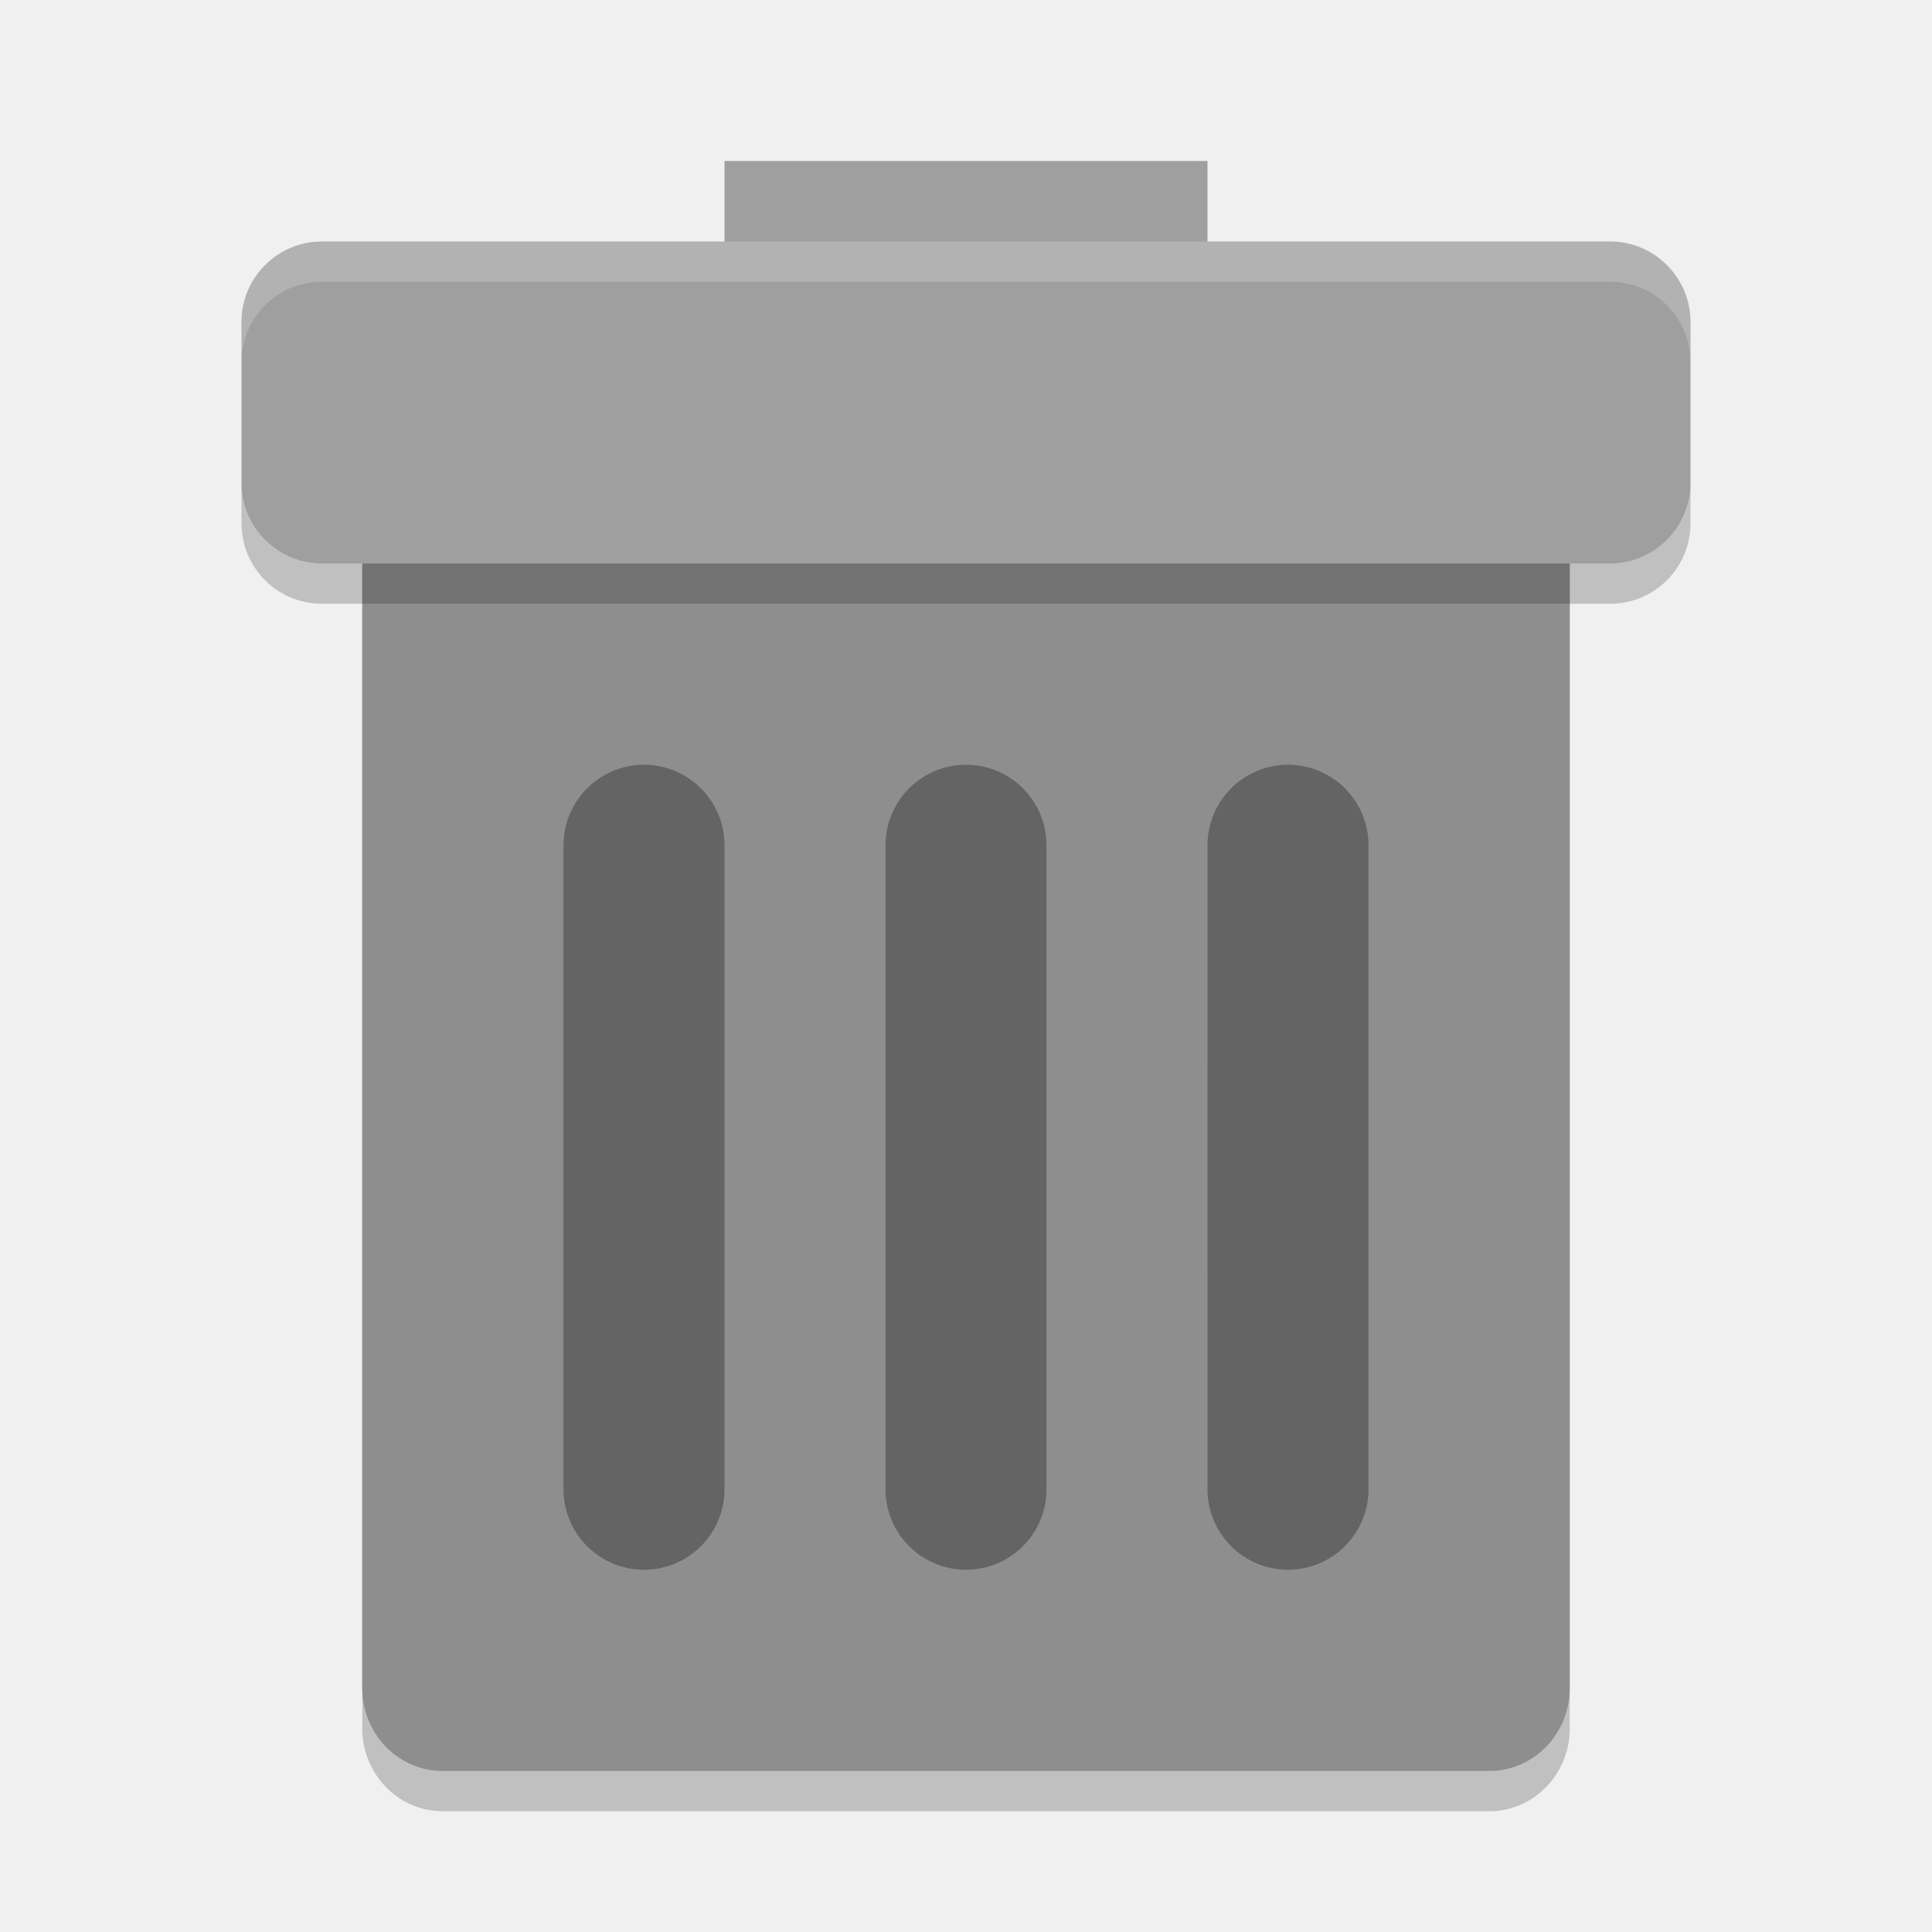
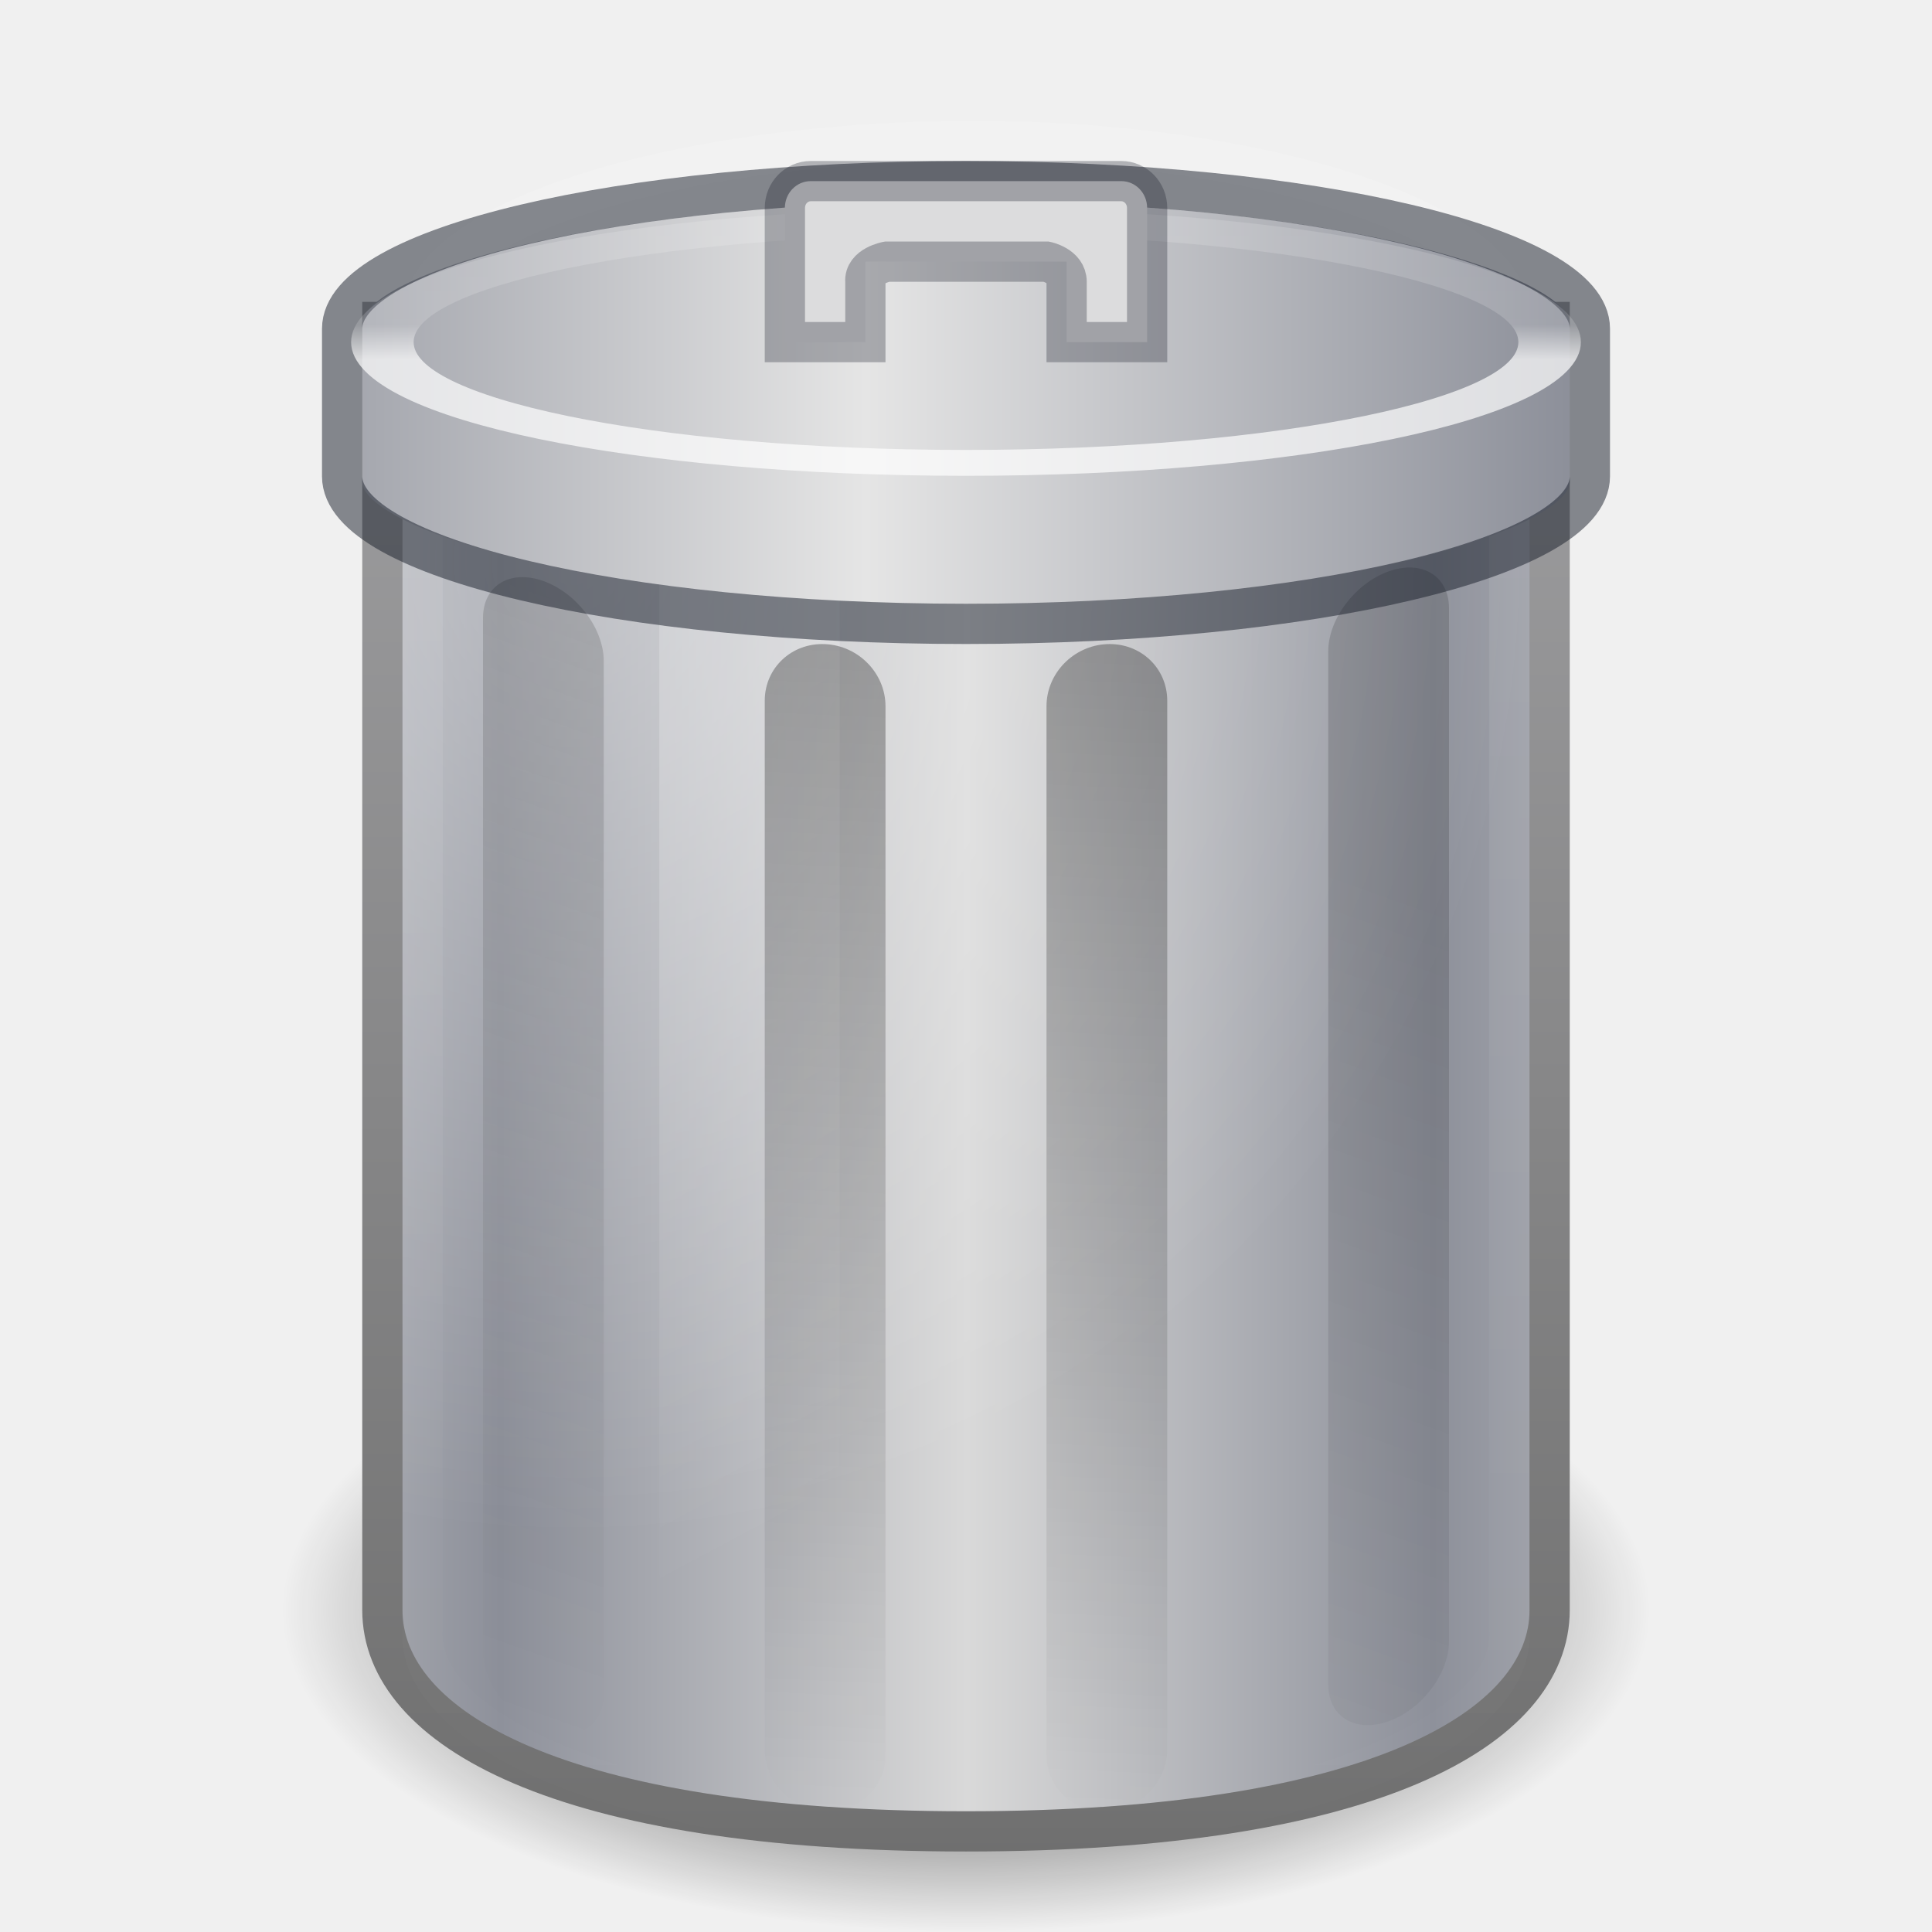
- <svg xmlns="http://www.w3.org/2000/svg" width="48" height="48" version="1">
-   <rect style="opacity:0.2" width="30" height="35" x="9" y="10" rx="2" ry="2.059" />
-   <rect style="fill:#8e8e8e" width="30" height="35" x="9" y="9" rx="2" ry="2.059" />
-   <rect style="fill:#9f9f9f" width="12" height="4" x="18" y="4" />
-   <path style="opacity:0.3;fill:none;stroke:#000000;stroke-width:4;stroke-linecap:round" d="m 16,21 c 0,0 -2e-4,4 -2e-4,8 0,4 2e-4,8 2e-4,8" />
-   <rect style="fill:#9f9f9f" width="36" height="8" x="6" y="6" rx="2" ry="2" />
-   <path style="opacity:0.3;fill:none;stroke:#000000;stroke-width:4;stroke-linecap:round" d="M 24,21 V 37" />
-   <path style="opacity:0.2;fill:#ffffff" d="M 8,6 C 6.892,6 6,6.892 6,8 V 9 C 6,7.892 6.892,7 8,7 h 32 c 1.108,0 2,0.892 2,2 V 8 C 42,6.892 41.108,6 40,6 Z" />
-   <path style="opacity:0.2" d="m 6,12 v 1 c 0,1.108 0.892,2 2,2 h 32 c 1.108,0 2,-0.892 2,-2 v -1 c 0,1.108 -0.892,2 -2,2 H 8 C 6.892,14 6,13.108 6,12 Z" />
-   <path style="opacity:0.3;fill:none;stroke:#000000;stroke-width:4;stroke-linecap:round" d="m 32,21 c 0,0 -2e-4,4 -2e-4,8 0,4 2e-4,8 2e-4,8" />
+ <svg xmlns="http://www.w3.org/2000/svg" xmlns:xlink="http://www.w3.org/1999/xlink" version="1.0" width="48" height="48" id="svg3695">
+   <defs id="defs3697">
+     <linearGradient id="linearGradient5060">
+       <stop id="stop5062" style="stop-color:#000000;stop-opacity:1" offset="0" />
+       <stop id="stop5064" style="stop-color:#000000;stop-opacity:0" offset="1" />
+     </linearGradient>
+     <radialGradient cx="62.712" cy="108.025" r="47.383" fx="62.712" fy="108.025" id="radialGradient3269" xlink:href="#linearGradient5060" gradientUnits="userSpaceOnUse" gradientTransform="matrix(0.3587806,0,0,0.2110472,1.500001,15.20272)" />
+     <linearGradient id="linearGradient3384">
+       <stop id="stop3386" style="stop-color:#6e6e6e;stop-opacity:1" offset="0" />
+       <stop id="stop3388" style="stop-color:#9f9fa1;stop-opacity:1" offset="1" />
+     </linearGradient>
+     <linearGradient x1="31.048" y1="45" x2="31.048" y2="5.5" id="linearGradient3266" xlink:href="#linearGradient3384" gradientUnits="userSpaceOnUse" gradientTransform="translate(0,2)" />
+     <linearGradient id="linearGradient2793-2-0-403">
+       <stop id="stop4645" style="stop-color:#8d909a;stop-opacity:1" offset="0" />
+       <stop id="stop4647" style="stop-color:#d9d9d9;stop-opacity:1" offset="1" />
+     </linearGradient>
+     <linearGradient x1="11.931" y1="26.411" x2="21.515" y2="26.411" id="linearGradient3264" xlink:href="#linearGradient2793-2-0-403" gradientUnits="userSpaceOnUse" gradientTransform="matrix(1.208348,0,0,1.519879,-1.979478,-15.05509)" spreadMethod="reflect" />
+     <radialGradient cx="19.308" cy="21.029" r="14.5" fx="19.308" fy="21.029" id="radialGradient3258" xlink:href="#linearGradient3254-8-457" gradientUnits="userSpaceOnUse" gradientTransform="matrix(0,1.679283,-1.645475,0,48.82318,-18.49609)" spreadMethod="pad" />
+     <linearGradient id="linearGradient3355-273">
+       <stop id="stop4657" style="stop-color:#f0f0f0;stop-opacity:1" offset="0" />
+       <stop id="stop3619" style="stop-color:#777779;stop-opacity:1" offset="0.45" />
+       <stop id="stop4659" style="stop-color:#6c6c70;stop-opacity:1" offset="1" />
+     </linearGradient>
+     <linearGradient x1="24" y1="9.373" x2="24" y2="2.097" id="linearGradient3255" xlink:href="#linearGradient3355-273" gradientUnits="userSpaceOnUse" gradientTransform="matrix(1.159866,0,0,1.374246,-3.836754,-0.9326014)" />
+     <linearGradient id="linearGradient3320">
+       <stop id="stop3323" style="stop-color:#4e4e4e;stop-opacity:1" offset="0" />
+       <stop id="stop3325" style="stop-color:#b9bac2;stop-opacity:1" offset="1" />
+     </linearGradient>
+     <linearGradient x1="9" y1="8" x2="24" y2="8" id="linearGradient3253" xlink:href="#linearGradient3320" gradientUnits="userSpaceOnUse" spreadMethod="reflect" />
+     <linearGradient id="linearGradient3627">
+       <stop id="stop3629" style="stop-color:#000000;stop-opacity:0" offset="0" />
+       <stop id="stop3190" style="stop-color:#000000;stop-opacity:0" offset="0.5" />
+       <stop id="stop3631" style="stop-color:#000000;stop-opacity:1" offset="1" />
+     </linearGradient>
+     <radialGradient cx="24" cy="7.792" r="14.508" fx="24" fy="7.792" id="radialGradient3250" xlink:href="#linearGradient3627" gradientUnits="userSpaceOnUse" gradientTransform="matrix(-3.2042761e-8,0.6892888,-3.157483,0,48.6031,-13.54293)" spreadMethod="pad" />
+     <linearGradient id="linearGradient3254-8-457">
+       <stop id="stop4669" style="stop-color:#ffffff;stop-opacity:1" offset="0" />
+       <stop id="stop4671" style="stop-color:#ffffff;stop-opacity:0" offset="1" />
+     </linearGradient>
+     <linearGradient x1="23.5" y1="10.996" x2="23.5" y2="39.851" id="linearGradient3247" xlink:href="#linearGradient3254-8-457" gradientUnits="userSpaceOnUse" gradientTransform="matrix(1.222797,0,0,1.945898,-4.735753,-31.36297)" />
+     <linearGradient id="linearGradient3254-3-182">
+       <stop id="stop4663" style="stop-color:#ffffff;stop-opacity:1" offset="0" />
+       <stop id="stop4665" style="stop-color:#ffffff;stop-opacity:0" offset="1" />
+     </linearGradient>
+     <linearGradient x1="12.25" y1="20.231" x2="17.125" y2="34.174" id="linearGradient3261" xlink:href="#linearGradient3254-3-182" gradientUnits="userSpaceOnUse" gradientTransform="matrix(0.8965013,0,0,1.365896,4.725182,-8.808688)" />
+     <linearGradient x1="24" y1="13.506" x2="24" y2="43" id="linearGradient3389" xlink:href="#linearGradient3205" gradientUnits="userSpaceOnUse" gradientTransform="matrix(1,0.3684052,0,1,0,-4.97347)" />
+     <linearGradient id="linearGradient3205">
+       <stop id="stop3207" style="stop-color:#000000;stop-opacity:1" offset="0" />
+       <stop id="stop3209" style="stop-color:#000000;stop-opacity:0" offset="1" />
+     </linearGradient>
+     <linearGradient x1="24" y1="15.502" x2="24" y2="45" id="linearGradient3373" xlink:href="#linearGradient3205" gradientUnits="userSpaceOnUse" gradientTransform="matrix(1,0.04605065,0,1,0,-0.9440383)" />
+     <linearGradient xlink:href="#linearGradient4404-5-5-1" id="linearGradient3083" gradientUnits="userSpaceOnUse" gradientTransform="matrix(0.7297297,0,0,0.7297297,3.516668,-7.091394)" x1="32.181" y1="13.829" x2="32.181" y2="28.903" />
+     <linearGradient id="linearGradient4404-5-5-1">
+       <stop id="stop4406-9-1-0" style="stop-color:#ffffff;stop-opacity:1" offset="0" />
+       <stop id="stop4408-7-4-4" style="stop-color:#ffffff;stop-opacity:0.235" offset="0.091" />
+       <stop id="stop4410-6-4-0" style="stop-color:#ffffff;stop-opacity:0.157" offset="0.818" />
+       <stop id="stop4412-1-5-5" style="stop-color:#ffffff;stop-opacity:0.392" offset="1" />
+     </linearGradient>
+     <linearGradient xlink:href="#linearGradient4238-0" id="linearGradient3081" gradientUnits="userSpaceOnUse" gradientTransform="matrix(0.4575482,0,0,0.4729844,-1.837284,-3.65587)" spreadMethod="reflect" x1="34.613" y1="26.411" x2="19.314" y2="26.411" />
+     <linearGradient id="linearGradient4238-0">
+       <stop offset="0" style="stop-color:#8d909a;stop-opacity:1" id="stop4240-2" />
+       <stop offset="1" style="stop-color:#e5e5e5;stop-opacity:1" id="stop4242-27" />
+     </linearGradient>
+     <linearGradient y2="26.411" x2="19.314" y1="26.411" x1="34.613" spreadMethod="reflect" gradientTransform="matrix(0.4575482,0,0,0.4729844,-1.837284,-3.65587)" gradientUnits="userSpaceOnUse" id="linearGradient3076" xlink:href="#linearGradient4238-0" />
+     <linearGradient xlink:href="#linearGradient3205" id="linearGradient3069" gradientUnits="userSpaceOnUse" gradientTransform="matrix(1,0.04527436,0,0.9831426,0,-0.1695143)" x1="24" y1="15.502" x2="24" y2="45" />
+     <linearGradient xlink:href="#linearGradient3205" id="linearGradient3072" gradientUnits="userSpaceOnUse" gradientTransform="matrix(1,0.3568353,0,0.9685945,0,-3.463711)" x1="24" y1="13.506" x2="24" y2="43" />
+     <linearGradient xlink:href="#linearGradient3254-3-182" id="linearGradient3075" gradientUnits="userSpaceOnUse" gradientTransform="matrix(0.8965013,0,0,1.365896,4.725182,-8.808688)" x1="12.25" y1="20.231" x2="17.125" y2="34.174" />
+     <linearGradient xlink:href="#linearGradient3254-8-457" id="linearGradient3078" gradientUnits="userSpaceOnUse" gradientTransform="matrix(1.222797,0,0,1.945898,-4.735753,-31.36297)" x1="23.5" y1="10.996" x2="23.5" y2="39.851" />
+     <radialGradient xlink:href="#linearGradient3254-8-457" id="radialGradient3089" gradientUnits="userSpaceOnUse" gradientTransform="matrix(0,1.679283,-1.645475,0,48.82318,-18.49609)" spreadMethod="pad" cx="19.308" cy="21.029" fx="19.308" fy="21.029" r="14.5" />
+     <linearGradient xlink:href="#linearGradient2793-2-0-403" id="linearGradient3092" gradientUnits="userSpaceOnUse" gradientTransform="matrix(1.208348,0,0,1.519879,-1.979478,-15.05509)" spreadMethod="reflect" x1="11.931" y1="26.411" x2="21.515" y2="26.411" />
+     <linearGradient xlink:href="#linearGradient3384" id="linearGradient3094" gradientUnits="userSpaceOnUse" gradientTransform="translate(0,2)" x1="31.048" y1="45" x2="31.048" y2="5.5" />
+     <radialGradient xlink:href="#linearGradient5060" id="radialGradient3097" gradientUnits="userSpaceOnUse" gradientTransform="matrix(0.3587806,0,0,0.1688378,1.500001,21.76218)" cx="62.712" cy="108.025" fx="62.712" fy="108.025" r="47.383" />
+   </defs>
+   <path style="fill:url(#radialGradient3097);fill-opacity:1;fill-rule:evenodd;stroke:none;stroke-width:1.055;marker:none;visibility:visible;display:inline;overflow:visible" id="path12941" d="M 41,40.001 C 40.999,44.419 33.388,48 24,48 14.612,48 7.001,44.419 7,40.001 6.999,35.582 14.61,32 24,32 c 9.39,0 17.001,3.582 17,8.001 z" />
+   <path style="fill:url(#linearGradient3092);fill-opacity:1;fill-rule:nonzero;stroke:url(#linearGradient3094);stroke-width:1;stroke-opacity:1;marker:none;visibility:visible;display:inline;overflow:visible" id="path2230" d="m 9.5,8 0,32 c 0,2.936 4.408,5.5 14.5,5.5 10.092,0 14.5,-2.564 14.5,-5.5 l 0,-32 z" />
+   <path style="opacity:0.4;fill:url(#radialGradient3089);fill-opacity:1;fill-rule:nonzero;stroke:none;stroke-width:1;marker:none;visibility:visible;display:inline;overflow:visible" id="path3212" d="m 10,9 0,31 c 0,2.822 6.272,6 14,6 C 31.728,46 38,42.822 38,40 L 38,9 C 38,9 10,9 10,9 z" />
+   <path style="opacity:0.15;fill:none;stroke:url(#linearGradient3078);stroke-width:1;stroke-linecap:round;stroke-linejoin:round;stroke-miterlimit:4;stroke-opacity:1;stroke-dasharray:none;stroke-dashoffset:0;marker:none;visibility:visible;display:inline;overflow:visible" id="path2206" d="m 10.5,7.811 c 0,2.224 0,30.597 0,32.825 0,2.685 6.075,4.865 13.5,4.865 7.425,0 13.5,-2.179 13.5,-4.865 0,-2.061 0,-30.764 0,-32.825 0,-2.244 -6.079,-4.347 -13.5,-4.31 C 16.579,3.537 10.5,5.577 10.5,7.811 z" />
+   <path style="opacity:0.2;fill:url(#linearGradient3075);fill-opacity:1;fill-rule:nonzero;stroke:none;stroke-width:1;marker:none;visibility:visible;display:inline;overflow:visible" id="rect3244" d="m 16.38,12.177 4.483,0.868 0,33.208 -4.483,-1.11 0,-32.967 0,0 z" />
+   <path style="opacity:0.15;fill:url(#linearGradient3072);fill-opacity:1;fill-rule:nonzero;stroke:none;stroke-width:1;marker:none;visibility:visible;display:inline;overflow:visible;enable-background:accumulate" id="path3287" d="m 13.5,14.435 c 0.831,0.297 1.5,1.183 1.5,1.988 l 0,25.662 C 15,42.89 14.331,43.3 13.5,43.003 12.669,42.707 12,41.82 12,41.015 l 0,-25.662 c 0,-0.805 0.669,-1.214 1.5,-0.918 z m 21,-0.239 c -0.831,0.297 -1.5,1.183 -1.5,1.988 l 0,25.662 c 0,0.805 0.669,1.214 1.5,0.918 0.831,-0.297 1.5,-1.183 1.5,-1.988 l 0,-25.662 c 0,-0.805 -0.669,-1.214 -1.5,-0.918 z" />
+   <path style="opacity:0.3;fill:url(#linearGradient3069);fill-opacity:1;fill-rule:nonzero;stroke:none;stroke-width:1;marker:none;visibility:visible;display:inline;overflow:visible;enable-background:accumulate" id="path3293" d="m 20.5,16.003 c 0.831,0.038 1.5,0.726 1.5,1.543 l 0,26.047 c 0,0.817 -0.669,1.444 -1.5,1.407 C 19.669,44.962 19,44.274 19,43.457 l 0,-26.047 c 0,-0.817 0.669,-1.444 1.5,-1.407 z m 7,0 c -0.831,0.038 -1.5,0.726 -1.5,1.543 l 0,26.047 c 0,0.817 0.669,1.444 1.5,1.407 0.831,-0.038 1.5,-0.726 1.5,-1.543 l 0,-26.047 c 0,-0.817 -0.669,-1.444 -1.5,-1.407 z" />
+   <g id="g3215">
+     <path transform="matrix(2.487047,0,0,1.975309,4.103629,2.098765)" d="m 8,1.469 c -1.757,0 -3.354,0.22 -4.469,0.562 -0.557,0.171 -0.985,0.369 -1.25,0.562 C 2.016,2.787 1.969,2.923 1.969,3 l 0,2 c 0,0.077 0.047,0.213 0.312,0.406 0.265,0.193 0.693,0.391 1.25,0.562 1.114,0.343 2.712,0.562 4.469,0.562 1.757,0 3.354,-0.22 4.469,-0.562 0.557,-0.171 0.985,-0.369 1.25,-0.562 C 13.984,5.213 14.031,5.077 14.031,5 l 0,-2 c 0,-0.077 -0.047,-0.213 -0.312,-0.406 -0.265,-0.193 -0.693,-0.391 -1.25,-0.562 C 11.354,1.688 9.757,1.469 8,1.469 z" id="path5418" style="color:#000000;fill:url(#linearGradient3076);fill-opacity:1;fill-rule:nonzero;stroke:none;stroke-width:1.039;marker:none;visibility:visible;display:inline;overflow:visible;enable-background:accumulate" />
+     <path id="path5019-9" d="m 24,4.5 c -8.56,0 -15.5,1.642 -15.5,3.667 l 0,3.667 C 8.5,13.858 15.44,15.5 24,15.5 c 8.56,0 15.5,-1.642 15.5,-3.667 l 0,-3.667 C 39.5,6.142 32.56,4.5 24,4.5 z" style="opacity:0.5;color:#000000;fill:none;stroke:#161b28;stroke-width:1;stroke-linecap:butt;stroke-linejoin:miter;stroke-miterlimit:4;stroke-opacity:1;stroke-dasharray:none;stroke-dashoffset:0;marker:none;visibility:visible;display:inline;overflow:visible;enable-background:accumulate" />
+     <path transform="matrix(2.071429,0,0,-0.8571429,-29.85714,11.49985)" d="M 33,3.5 C 33,5.433 29.866,7 26,7 22.134,7 19,5.433 19,3.5 19,1.567 22.134,0 26,0 c 3.866,0 7,1.567 7,3.5 z" id="path4564-1-6" style="opacity:0.7;color:#000000;fill:none;stroke:url(#linearGradient3083);stroke-width:0.75;stroke-linecap:round;stroke-linejoin:round;stroke-miterlimit:4;stroke-opacity:1;stroke-dasharray:none;stroke-dashoffset:0;marker:none;visibility:visible;display:inline;overflow:visible;enable-background:accumulate" />
+     <path id="rect4167-4" d="M 20.143,4.5 C 19.787,4.5 19.5,4.797 19.5,5.167 c 0,1.556 0,3.333 0,3.333 l 2,0 0,-2 5,0 0,2 2,0 0,-3.333 C 28.5,4.797 28.213,4.5 27.857,4.5 z" style="color:#000000;fill:#dcdcdd;fill-opacity:1;fill-rule:nonzero;stroke:none;stroke-width:1.019;marker:none;visibility:visible;display:inline;overflow:visible;enable-background:accumulate" />
+     <path id="rect4167" d="M 20.143,4.5 C 19.787,4.5 19.5,4.797 19.5,5.167 19.5,6.722 19.5,8.5 19.5,8.5 l 2,0 0,-1.5 C 21.464,6.604 22.04,6.5 22.04,6.5 l 3.955,0 c 0,0 0.505,0.104 0.505,0.5 l 0,1.5 2,0 0,-3.333 c 0,-0.369 -0.287,-0.667 -0.643,-0.667 z" style="opacity:0.3;color:#000000;fill:none;stroke:#161b28;stroke-width:1;stroke-linecap:butt;stroke-linejoin:miter;stroke-miterlimit:4;stroke-opacity:1;stroke-dasharray:none;stroke-dashoffset:0;marker:none;visibility:visible;display:inline;overflow:visible;enable-background:accumulate" />
+   </g>
</svg>
